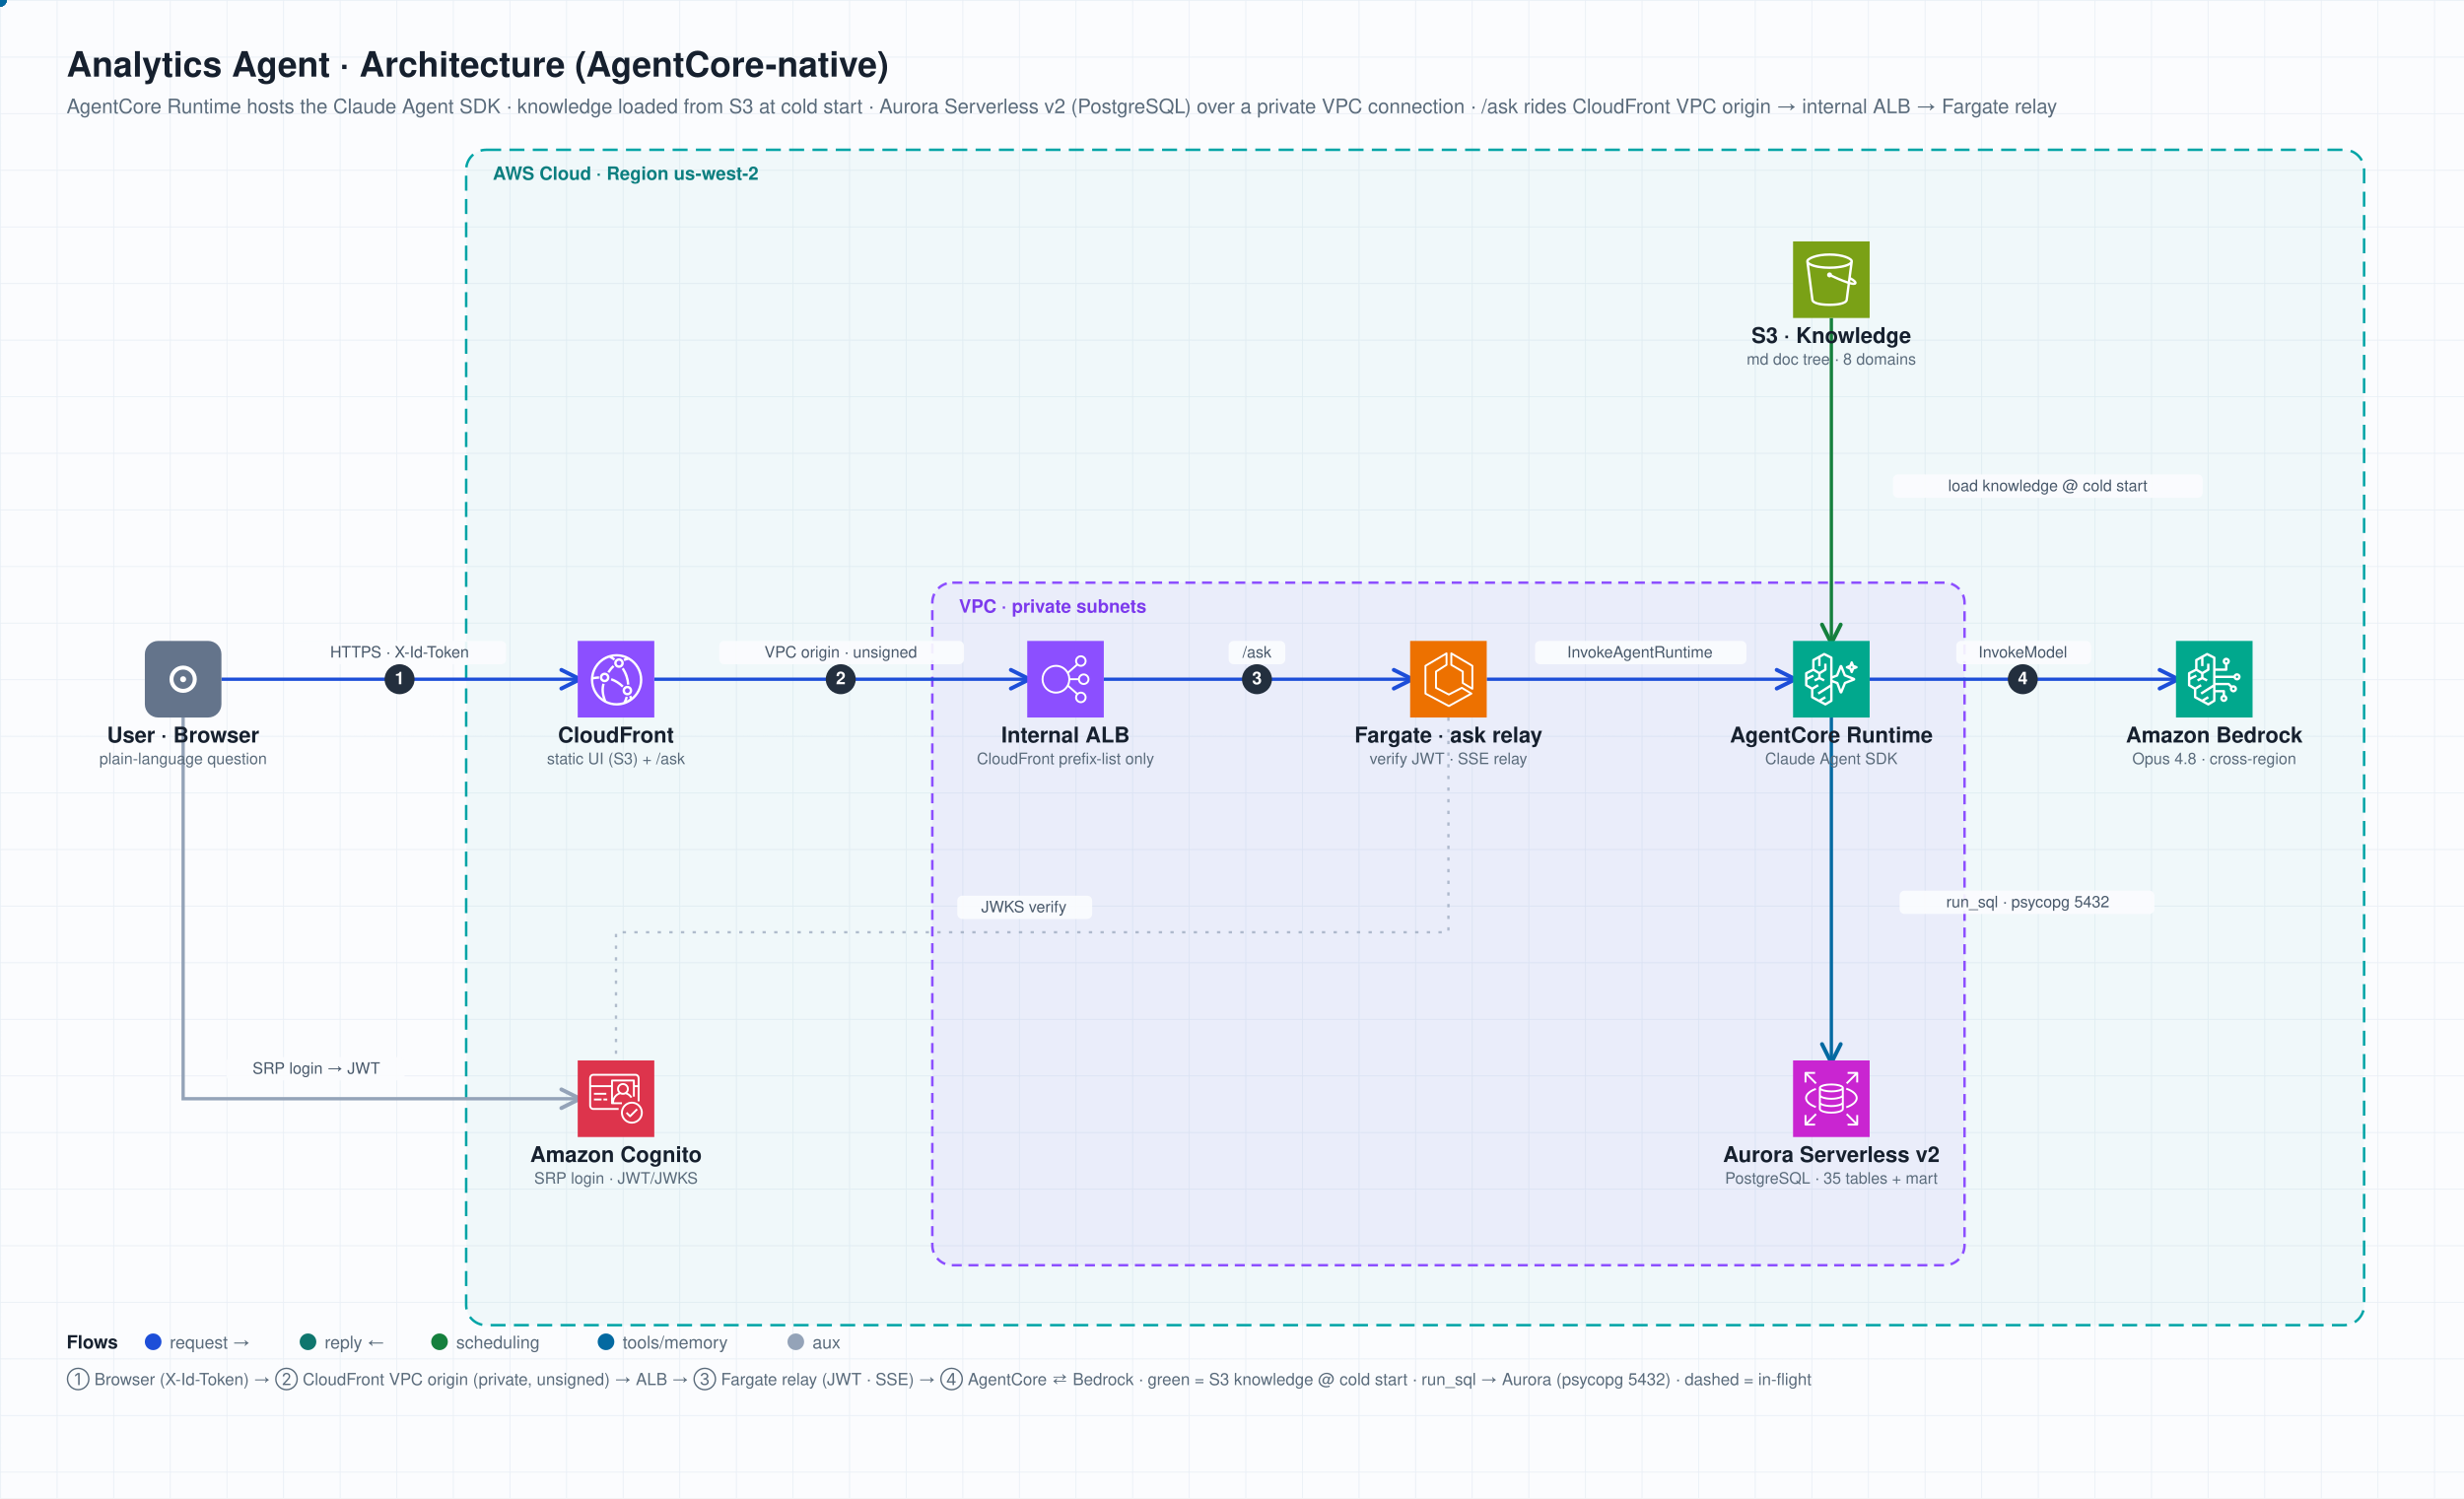
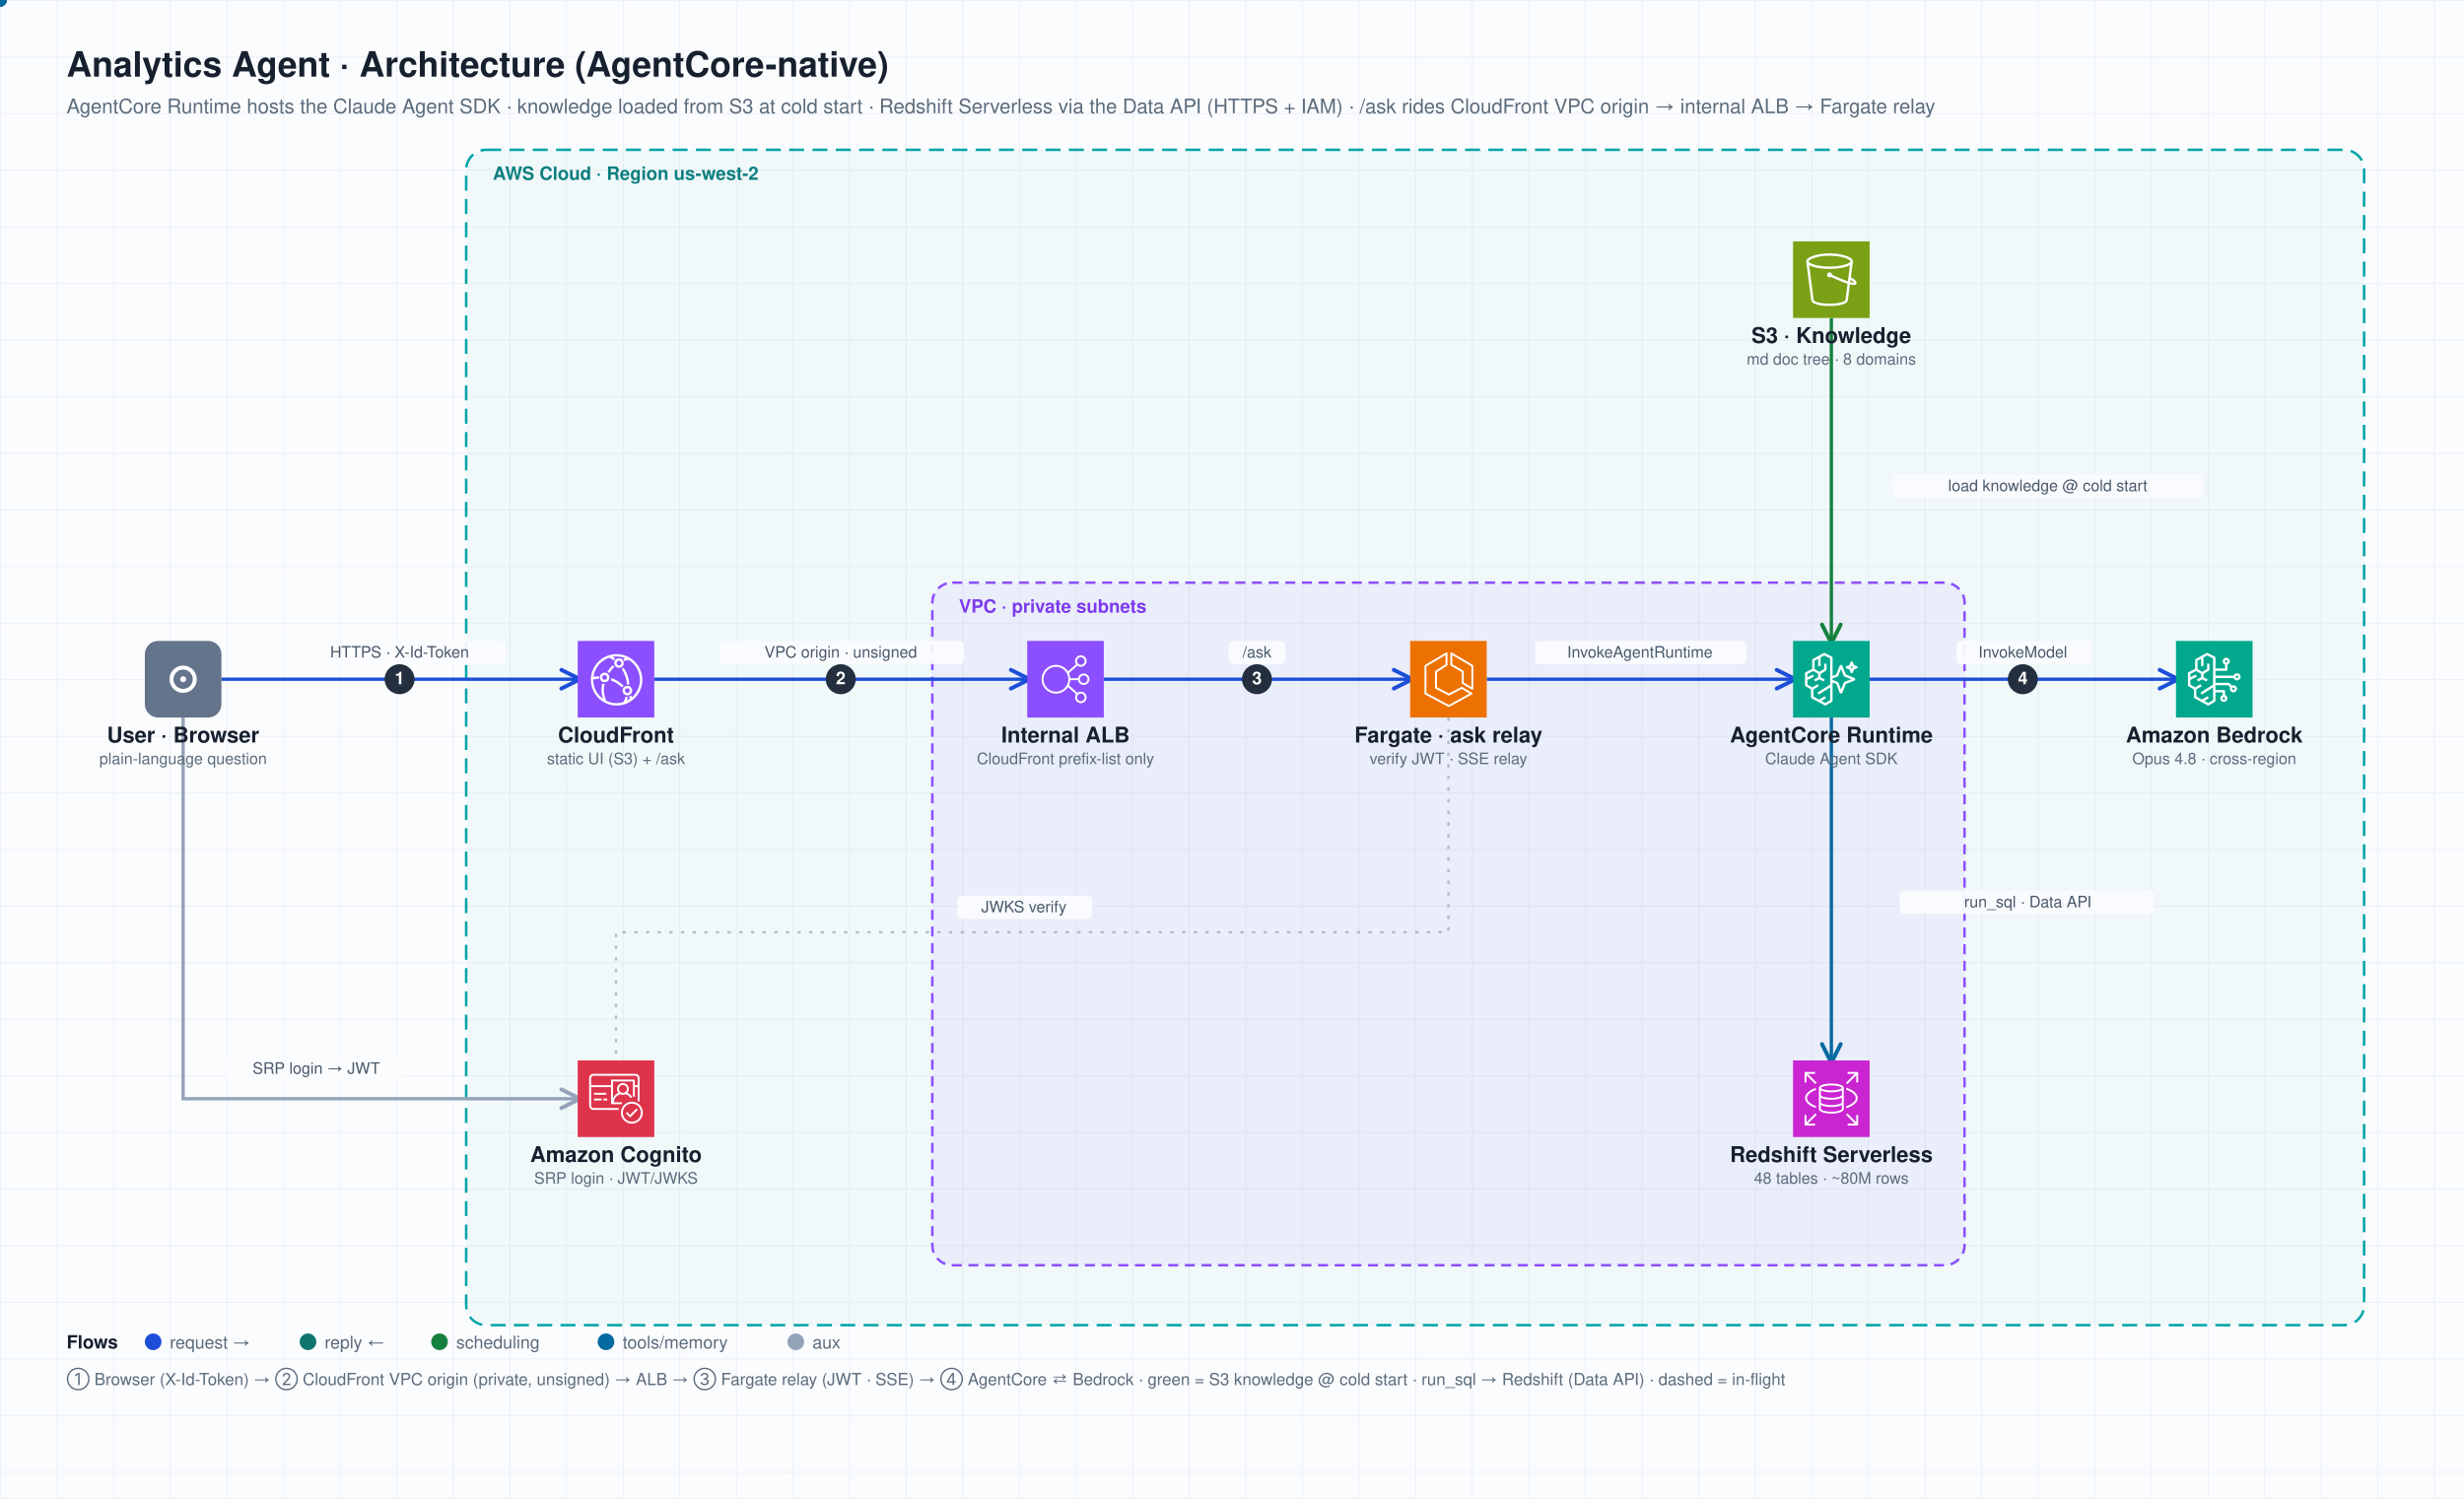
<svg xmlns="http://www.w3.org/2000/svg" viewBox="0 0 1480 900" font-family="-apple-system,BlinkMacSystemFont,'Segoe UI',Helvetica,Arial,sans-serif" role="img" aria-label="Analytics Agent · Architecture (AgentCore-native)">
  <defs>
    <pattern id="grid" width="34" height="34" patternUnits="userSpaceOnUse">
      <path d="M34 0 H0 V34" fill="none" stroke="#EAEFF6" stroke-width="1" />
    </pattern>
    <marker id="ah" viewBox="0 0 10 10" refX="8" refY="5" markerWidth="7" markerHeight="7" orient="auto-start-reverse">
      <path d="M1 1 L9 5 L1 9" fill="none" stroke="context-stroke" stroke-width="1.7" stroke-linecap="round" stroke-linejoin="round" />
    </marker>
    <style>@media (prefers-reduced-motion: no-preference){.flow{stroke-dasharray:6 6;animation:dm .8s linear infinite}}@keyframes dm{to{stroke-dashoffset:-12}}</style>
  </defs>
  <rect width="1480" height="900" fill="#FBFCFE" />
  <rect width="1480" height="900" fill="url(#grid)" />
  <text x="40" y="46" font-size="21" font-weight="800" fill="#16202E">Analytics Agent · Architecture (AgentCore-native)</text>
-   <text x="40" y="68" font-size="12" fill="#5A6B7B">AgentCore Runtime hosts the Claude Agent SDK · knowledge loaded from S3 at cold start · Aurora Serverless v2 (PostgreSQL) over a private VPC connection · /ask rides CloudFront VPC origin → internal ALB → Fargate relay</text>
+   <text x="40" y="68" font-size="12" fill="#5A6B7B">AgentCore Runtime hosts the Claude Agent SDK · knowledge loaded from S3 at cold start · Redshift Serverless via the Data API (HTTPS + IAM) · /ask rides CloudFront VPC origin → internal ALB → Fargate relay</text>
  <rect x="280" y="90" width="1140" height="706" rx="12" fill="rgba(0,164,166,0.045)" stroke="#00A4A6" stroke-width="1.5" stroke-dasharray="9 5" />
  <text x="296" y="108" font-size="11" font-weight="700" fill="#0B7E7F">AWS Cloud · Region us-west-2</text>
  <rect x="560" y="350" width="620" height="410" rx="12" fill="rgba(140,79,255,0.06)" stroke="#8C4FFF" stroke-width="1.5" stroke-dasharray="6 4" />
  <text x="576" y="368" font-size="11" font-weight="700" fill="#7C3AED">VPC · private subnets</text>
  <path class="flow" d="M 133.0 408.0 L 347.0 408.0" fill="none" stroke="#1D4ED8" stroke-width="2" marker-end="url(#ah)" />
  <path class="flow" d="M 393.0 408.0 L 617.0 408.0" fill="none" stroke="#1D4ED8" stroke-width="2" marker-end="url(#ah)" />
  <path class="flow" d="M 663.0 408.0 L 847.0 408.0" fill="none" stroke="#1D4ED8" stroke-width="2" marker-end="url(#ah)" />
  <path class="flow" d="M 893.0 408.0 L 1077.0 408.0" fill="none" stroke="#1D4ED8" stroke-width="2" marker-end="url(#ah)" />
  <path class="flow" d="M 1123.0 408.0 L 1307.0 408.0" fill="none" stroke="#1D4ED8" stroke-width="2" marker-end="url(#ah)" />
  <path class="flow" d="M 1100.0 191.0 L 1100.0 385.0" fill="none" stroke="#15803D" stroke-width="2" marker-end="url(#ah)" />
  <path class="flow" d="M 1100.0 431.0 L 1100.0 637.0" fill="none" stroke="#0369A1" stroke-width="2" marker-end="url(#ah)" />
  <path class="flow" d="M 110.0 431.0 L 110.0 660.0 L 347.0 660.0" fill="none" stroke="#94A3B8" stroke-width="2" marker-end="url(#ah)" />
  <path d="M 870.0 431.0 L 870.0 560.0 L 370.0 560.0 L 370.0 637.0" fill="none" stroke="#94A3B8" stroke-width="1.4" stroke-dasharray="2 5" opacity="0.7" />
  <rect x="177" y="385" width="127" height="14" rx="3" fill="#FBFCFE" opacity="0.92" />
  <text x="240" y="395" text-anchor="middle" font-size="9.5" fill="#48586a">HTTPS · X-Id-Token</text>
  <rect x="432" y="385" width="147" height="14" rx="3" fill="#FBFCFE" opacity="0.92" />
  <text x="505" y="395" text-anchor="middle" font-size="9.5" fill="#48586a">VPC origin · unsigned</text>
  <rect x="738" y="385" width="34" height="14" rx="3" fill="#FBFCFE" opacity="0.92" />
  <text x="755" y="395" text-anchor="middle" font-size="9.5" fill="#48586a">/ask</text>
  <rect x="922" y="385" width="127" height="14" rx="3" fill="#FBFCFE" opacity="0.92" />
  <text x="985" y="395" text-anchor="middle" font-size="9.5" fill="#48586a">InvokeAgentRuntime</text>
  <rect x="1175" y="385" width="81" height="14" rx="3" fill="#FBFCFE" opacity="0.92" />
  <text x="1215" y="395" text-anchor="middle" font-size="9.5" fill="#48586a">InvokeModel</text>
  <rect x="1137" y="285" width="186" height="14" rx="3" fill="#FBFCFE" opacity="0.92" />
  <text x="1230" y="295" text-anchor="middle" font-size="9.5" fill="#48586a">load knowledge @ cold start</text>
  <rect x="1141" y="535" width="153" height="14" rx="3" fill="#FBFCFE" opacity="0.92" />
-   <text x="1218" y="545" text-anchor="middle" font-size="9.5" fill="#48586a">run_sql · psycopg 5432</text>
+   <text x="1218" y="545" text-anchor="middle" font-size="9.5" fill="#48586a">run_sql · Data API</text>
  <rect x="136" y="635" width="107" height="14" rx="3" fill="#FBFCFE" opacity="0.92" />
  <text x="190" y="645" text-anchor="middle" font-size="9.5" fill="#48586a">SRP login → JWT</text>
  <rect x="575" y="538" width="81" height="14" rx="3" fill="#FBFCFE" opacity="0.92" />
  <text x="615" y="548" text-anchor="middle" font-size="9.5" fill="#48586a">JWKS verify</text>
  <circle r="4" fill="#1D4ED8">
    <animateMotion dur="2.8s" begin="0.00s" repeatCount="indefinite" path="M 133.0 408.0 L 347.0 408.0" />
  </circle>
  <circle r="4" fill="#1D4ED8">
    <animateMotion dur="2.8s" begin="0.56s" repeatCount="indefinite" path="M 393.0 408.0 L 617.0 408.0" />
  </circle>
  <circle r="4" fill="#1D4ED8">
    <animateMotion dur="2.8s" begin="1.12s" repeatCount="indefinite" path="M 663.0 408.0 L 847.0 408.0" />
  </circle>
  <circle r="4" fill="#1D4ED8">
    <animateMotion dur="2.8s" begin="1.68s" repeatCount="indefinite" path="M 893.0 408.0 L 1077.0 408.0" />
  </circle>
  <circle r="4" fill="#1D4ED8">
    <animateMotion dur="2.8s" begin="2.24s" repeatCount="indefinite" path="M 1123.0 408.0 L 1307.0 408.0" />
  </circle>
  <circle r="3.4" fill="#0F766E">
    <animateMotion dur="3.2s" begin="0.00s" repeatCount="indefinite" keyPoints="1;0" keyTimes="0;1" calcMode="linear" path="M 1123.0 408.0 L 1307.0 408.0" />
  </circle>
  <circle r="3.4" fill="#0F766E">
    <animateMotion dur="3.2s" begin="0.64s" repeatCount="indefinite" keyPoints="1;0" keyTimes="0;1" calcMode="linear" path="M 893.0 408.0 L 1077.0 408.0" />
  </circle>
  <circle r="3.4" fill="#0F766E">
    <animateMotion dur="3.2s" begin="1.28s" repeatCount="indefinite" keyPoints="1;0" keyTimes="0;1" calcMode="linear" path="M 663.0 408.0 L 847.0 408.0" />
  </circle>
  <circle r="3.4" fill="#0F766E">
    <animateMotion dur="3.2s" begin="1.92s" repeatCount="indefinite" keyPoints="1;0" keyTimes="0;1" calcMode="linear" path="M 393.0 408.0 L 617.0 408.0" />
  </circle>
  <circle r="3.4" fill="#0F766E">
    <animateMotion dur="3.2s" begin="2.56s" repeatCount="indefinite" keyPoints="1;0" keyTimes="0;1" calcMode="linear" path="M 133.0 408.0 L 347.0 408.0" />
  </circle>
  <circle r="4" fill="#15803D">
    <animateMotion dur="2.2s" begin="0.00s" repeatCount="indefinite" path="M 1100.0 191.0 L 1100.0 385.0" />
  </circle>
  <circle r="4" fill="#0369A1">
    <animateMotion dur="2.2s" begin="0.00s" repeatCount="indefinite" path="M 1100.0 431.0 L 1100.0 637.0" />
  </circle>
  <rect x="87.0" y="385.0" width="46" height="46" rx="8" fill="#64748B" />
  <circle cx="110" cy="408" r="7" fill="none" stroke="#fff" stroke-width="2.4" />
  <circle cx="110" cy="408" r="1.8" fill="#fff" />
  <text x="110" y="446" text-anchor="middle" font-size="13" font-weight="700" fill="#16202E">User · Browser</text>
  <text x="110" y="459" text-anchor="middle" font-size="9.5" fill="#5A6B7B">plain-language question</text>
  <g transform="translate(347.00,385.00) scale(0.7188)">
    <g id="cloudfront__Icon-Architecture/48/Arch_Amazon-CloudFront_48" stroke="none" stroke-width="1" fill="none" fill-rule="evenodd">
      <g id="cloudfront__Icon-Architecture-BG/48/Networking-Content-Delivery" fill="#8C4FFF">
        <rect id="cloudfront__Rectangle" x="0" y="0" width="64" height="64" />
      </g>
      <path d="M41.5,43.5 C40.397,43.5 39.5,42.603 39.5,41.5 C39.5,40.397 40.397,39.5 41.5,39.5 C42.603,39.5 43.5,40.397 43.5,41.5 C43.5,42.603 42.603,43.5 41.5,43.5 L41.5,43.5 Z M41.5,37.5 C39.294,37.5 37.5,39.294 37.5,41.5 C37.5,43.706 39.294,45.5 41.5,45.5 C43.706,45.5 45.5,43.706 45.5,41.5 C45.5,39.294 43.706,37.5 41.5,37.5 L41.5,37.5 Z M22.5,32.5 C21.397,32.5 20.5,31.603 20.5,30.5 C20.5,29.397 21.397,28.5 22.5,28.5 C23.603,28.5 24.5,29.397 24.5,30.5 C24.5,31.603 23.603,32.5 22.5,32.5 L22.5,32.5 Z M22.5,26.5 C20.294,26.5 18.5,28.294 18.5,30.5 C18.5,32.706 20.294,34.5 22.5,34.5 C24.706,34.5 26.5,32.706 26.5,30.5 C26.5,28.294 24.706,26.5 22.5,26.5 L22.5,26.5 Z M45.389,47.124 C45.168,46.607 44.936,46.094 44.685,45.591 L42.896,46.486 C43.17,47.035 43.42,47.599 43.656,48.165 C42.82,48.762 41.943,49.288 41.028,49.74 C41.384,48.865 41.694,47.975 41.974,47.012 L40.054,46.454 C39.564,48.134 38.985,49.581 38.184,51.133 C36.357,51.698 34.452,52 32.5,52 C29.465,52 26.567,51.314 23.871,49.976 C22.503,46.615 21.838,43.534 21.838,40.559 C21.838,39.267 22.063,38.196 22.322,36.956 C22.386,36.652 22.45,36.343 22.514,36.024 L20.551,35.638 C20.49,35.949 20.427,36.25 20.365,36.545 C20.094,37.838 19.838,39.06 19.838,40.559 C19.838,43.074 20.274,45.644 21.154,48.354 C16.072,44.724 13,38.854 13,32.5 C13,32.389 13.01,32.273 13.012,32.161 C14.642,31.799 16.123,31.614 17.854,31.571 L17.804,29.572 C16.169,29.612 14.694,29.779 13.163,30.084 C14.081,22.683 19.212,16.394 26.323,14.019 C27.873,14.818 29.02,15.524 30.135,16.37 L31.344,14.776 C30.646,14.248 29.934,13.771 29.146,13.299 C30.244,13.108 31.363,13 32.5,13 C35.032,13 37.532,13.494 39.849,14.439 C39.342,14.593 38.82,14.763 38.243,14.971 L38.923,16.852 C40.316,16.349 41.408,16.04 42.571,15.821 C48.399,19.341 52,25.667 52,32.5 C52,38.156 49.605,43.416 45.389,47.124 L45.389,47.124 Z M43.008,13.749 C39.826,11.95 36.192,11 32.5,11 C30.392,11 28.324,11.301 26.357,11.895 C17.723,14.464 11.568,22.23 11.045,31.196 C11.01,31.625 11,32.062 11,32.5 C11,40.444 15.352,47.707 22.354,51.455 C25.459,53.12 28.968,54 32.5,54 C34.892,54 37.229,53.61 39.437,52.843 C41.684,52.086 43.773,50.963 45.646,49.507 C50.955,45.399 54,39.2 54,32.5 C54,24.732 49.787,17.546 43.008,13.749 L43.008,13.749 Z M38.384,37.411 L37.003,38.858 C34.022,36.015 31.047,34.146 27.637,32.975 L28.287,31.083 C31.979,32.351 35.188,34.362 38.384,37.411 L38.384,37.411 Z M38.444,22.364 C41.282,26.692 42.88,31.444 43.193,36.488 L41.197,36.612 C40.905,31.919 39.417,27.495 36.772,23.46 L38.444,22.364 Z M26.451,26.797 L24.773,25.708 C26.316,23.332 27.639,21.758 29.336,20.278 L30.65,21.786 C29.103,23.135 27.886,24.587 26.451,26.797 L26.451,26.797 Z M34.5,16.5 C35.603,16.5 36.5,17.397 36.5,18.5 C36.5,19.603 35.603,20.5 34.5,20.5 C33.397,20.5 32.5,19.603 32.5,18.5 C32.5,17.397 33.397,16.5 34.5,16.5 L34.5,16.5 Z M34.5,22.5 C36.706,22.5 38.5,20.706 38.5,18.5 C38.5,16.294 36.706,14.5 34.5,14.5 C32.294,14.5 30.5,16.294 30.5,18.5 C30.5,20.706 32.294,22.5 34.5,22.5 L34.5,22.5 Z" id="cloudfront__Amazon-CloudFront_Icon_48_Squid" fill="#FFFFFF" />
    </g>
  </g>
  <text x="370" y="446" text-anchor="middle" font-size="13" font-weight="700" fill="#16202E">CloudFront</text>
  <text x="370" y="459" text-anchor="middle" font-size="9.5" fill="#5A6B7B">static UI (S3) + /ask</text>
  <g transform="translate(617.00,385.00) scale(0.575)">
    <defs>
      <linearGradient x1="0%" y1="100%" x2="100%" y2="0%" id="elb__linearGradient-1">
        <stop stop-color="#4D27A8" offset="0%" />
        <stop stop-color="#A166FF" offset="100%" />
      </linearGradient>
    </defs>
    <g id="elb__Icon-Architecture/64/Arch_Elastic-Load-Balancing_64" stroke="none" stroke-width="1" fill="none" fill-rule="evenodd">
      <g id="elb__Icon-Architecture-BG/64/Networking-Content-Delivery" fill="#8C4FFF">
        <rect id="elb__Rectangle" x="0" y="0" width="80" height="80" />
      </g>
      <path d="M30,53 C22.832,53 17,47.168 17,40 C17,32.832 22.832,27 30,27 C37.168,27 43,32.832 43,40 C43,47.168 37.168,53 30,53 M60,59 C60,61.206 58.206,63 56,63 C53.794,63 52,61.206 52,59 C52,56.794 53.794,55 56,55 C58.206,55 60,56.794 60,59 M56,17 C58.206,17 60,18.794 60,21 C60,23.206 58.206,25 56,25 C53.794,25 52,23.206 52,21 C52,18.794 53.794,17 56,17 M59,36 C61.206,36 63,37.794 63,40 C63,42.206 61.206,44 59,44 C56.794,44 55,42.206 55,40 C55,37.794 56.794,36 59,36 M44.949,41 L53.09,41 C53.568,43.833 56.033,46 59,46 C62.309,46 65,43.309 65,40 C65,36.691 62.309,34 59,34 C56.033,34 53.568,36.167 53.09,39 L44.949,39 C44.823,37.099 44.344,35.297 43.572,33.654 L52.446,25.823 C53.442,26.559 54.669,27 56,27 C59.309,27 62,24.309 62,21 C62,17.691 59.309,15 56,15 C52.691,15 50,17.691 50,21 C50,22.256 50.389,23.421 51.051,24.386 L42.581,31.859 C39.904,27.738 35.271,25 30,25 C21.729,25 15,31.729 15,40 C15,48.271 21.729,55 30,55 C35.271,55 39.904,52.262 42.581,48.141 L51.051,55.614 C50.389,56.579 50,57.744 50,59 C50,62.309 52.691,65 56,65 C59.309,65 62,62.309 62,59 C62,55.691 59.309,53 56,53 C54.669,53 53.442,53.441 52.446,54.177 L43.572,46.346 C44.344,44.703 44.823,42.901 44.949,41" id="elb__Elastic-Load-Balancing_Icon_64_Squid" fill="#FFFFFF" />
    </g>
  </g>
  <text x="640" y="446" text-anchor="middle" font-size="13" font-weight="700" fill="#16202E">Internal ALB</text>
  <text x="640" y="459" text-anchor="middle" font-size="9.5" fill="#5A6B7B">CloudFront prefix-list only</text>
  <g transform="translate(847.00,385.00) scale(0.575)">
    <defs>
      <linearGradient x1="0%" y1="100%" x2="100%" y2="0%" id="ecs__linearGradient-1">
        <stop stop-color="#C8511B" offset="0%" />
        <stop stop-color="#FF9900" offset="100%" />
      </linearGradient>
    </defs>
    <g id="ecs__Icon-Architecture/64/Arch_Amazon-Elastic-Container-Service_64" stroke="none" stroke-width="1" fill="none" fill-rule="evenodd">
      <g id="ecs__Icon-Architecture-BG/64/Containers" fill="#ED7100">
        <rect id="ecs__Rectangle" x="0" y="0" width="80" height="80" />
      </g>
      <path d="M64,48.234 L56,43.433 L56,32 C56,31.644 55.812,31.315 55.504,31.136 L44,24.426 L44,14.752 L64,26.571 L64,48.234 Z M65.509,25.139 L43.509,12.139 C43.199,11.956 42.818,11.954 42.504,12.131 C42.193,12.309 42,12.641 42,13 L42,25 C42,25.355 42.189,25.684 42.496,25.864 L54,32.574 L54,44 C54,44.351 54.185,44.677 54.486,44.857 L64.486,50.857 C64.644,50.952 64.822,51 65,51 C65.17,51 65.34,50.957 65.493,50.87 C65.807,50.693 66,50.36 66,50 L66,26 C66,25.646 65.814,25.319 65.509,25.139 L65.509,25.139 Z M40.445,66.863 L17,54.399 L17,26.571 L37,14.752 L37,24.451 L26.463,31.156 C26.175,31.34 26,31.658 26,32 L26,49 C26,49.373 26.208,49.715 26.538,49.887 L39.991,56.887 C40.28,57.037 40.624,57.038 40.912,56.888 L53.964,50.144 L61.996,54.964 L40.445,66.863 Z M64.515,54.142 L54.515,48.142 C54.217,47.964 53.849,47.952 53.541,48.112 L40.455,54.873 L28,48.393 L28,32.549 L38.537,25.844 C38.825,25.66 39,25.342 39,25 L39,13 C39,12.641 38.808,12.309 38.496,12.131 C38.184,11.954 37.802,11.956 37.491,12.139 L15.491,25.139 C15.187,25.319 15,25.646 15,26 L15,55 C15,55.369 15.204,55.709 15.53,55.883 L39.984,68.883 C40.131,68.961 40.292,69 40.453,69 C40.62,69 40.786,68.958 40.937,68.875 L64.484,55.875 C64.797,55.702 64.993,55.375 65,55.018 C65.006,54.66 64.821,54.326 64.515,54.142 L64.515,54.142 Z" id="ecs__Amazon-Elastic-Container-Service_Icon_64_Squid" fill="#FFFFFF" />
    </g>
  </g>
  <text x="870" y="446" text-anchor="middle" font-size="13" font-weight="700" fill="#16202E">Fargate · ask relay</text>
  <text x="870" y="459" text-anchor="middle" font-size="9.5" fill="#5A6B7B">verify JWT · SSE relay</text>
  <g transform="translate(1077.00,385.00) scale(0.7188)">
    <g clip-path="url(#agentcore__clip0_211_72)">
      <rect width="64" height="64" fill="#01A88D" />
      <path d="M53.372 21.073L50.897 20.08L49.933 17.634C49.781 17.252 49.413 17.001 49.002 17.001C48.591 17.002 48.222 17.253 48.071 17.636L47.098 20.116L44.638 21.07C44.253 21.22 43.999 21.591 44 22.005C44.001 22.418 44.257 22.789 44.643 22.936L47.155 23.897L48.062 26.348C48.205 26.735 48.572 26.995 48.985 27.001H49C49.407 27.001 49.774 26.754 49.928 26.375L50.938 23.869L53.36 22.934C53.743 22.786 53.997 22.418 54 22.007C54.003 21.597 53.754 21.226 53.372 21.073ZM49.813 22.159C49.556 22.259 49.35 22.461 49.246 22.718L49.04 23.229L48.873 22.777C48.773 22.507 48.562 22.293 48.293 22.19L47.782 21.995L48.23 21.821C48.49 21.72 48.697 21.515 48.799 21.254L49.004 20.732L49.159 21.127C49.25 21.437 49.488 21.686 49.793 21.792L50.27 21.983L49.813 22.159ZM51.215 30.853L44.008 27.963L41.197 20.838C41.008 20.357 40.551 20.046 40.034 20.046C39.517 20.046 39.059 20.357 38.87 20.839L36.031 28.075L33.001 29.251L33.002 13.998C33.002 13.619 32.788 13.273 32.449 13.104L26.447 10.105C26.151 9.958 25.803 9.966 25.515 10.126L16.515 15.126C16.197 15.302 16 15.637 16 16V23.382L10.553 26.105C10.214 26.275 10 26.621 10 27V37C10 37.351 10.184 37.677 10.485 37.857L15 40.566V47C15 47.366 15.2 47.703 15.521 47.878L26.521 53.878C26.671 53.959 26.835 54 27 54C27.179 54 27.356 53.952 27.515 53.857L32.515 50.857C32.815 50.677 33 50.351 33 50L33.001 34.765L36.214 35.993L38.866 43.162C39.046 43.649 39.499 43.97 40.019 43.977C40.025 43.977 40.032 43.978 40.039 43.978C40.551 43.978 41.004 43.673 41.198 43.195L44.14 35.905L51.199 33.18C51.682 32.994 51.996 32.539 52 32.022C52.003 31.504 51.695 31.045 51.215 30.853ZM26.977 51.848L23.774 50.102L27.515 47.857L26.485 46.143L21.738 48.991L17 46.406V40.566L21.515 37.857L20.485 36.143L16 38.834L12 36.434V32.618L17.447 29.895L16.553 28.105L12 30.382V27.618L16.956 25.14L21 27.566V30.382L17.553 32.105L18.447 33.895L22.003 32.117L25.557 33.877L26.443 32.085L23 30.38V27.566L27.515 24.857C27.815 24.677 28 24.351 28 24V19H26V23.434L22 25.834L18 23.434V16.588L21 14.922V21H23V13.811L26.024 12.13L31.002 14.616L31.001 36.45L20.463 43.156L21.537 44.844L31.001 38.822L31 49.434L26.977 51.848ZM43.015 34.195C42.757 34.295 42.551 34.498 42.447 34.754L40.068 40.649L37.932 34.873C37.832 34.603 37.62 34.39 37.352 34.287L33.001 32.624L33.001 31.395L37.163 29.78C37.424 29.679 37.631 29.474 37.732 29.213L40.036 23.344L42.243 28.939C42.318 29.291 42.585 29.575 42.926 29.684L48.702 32L43.015 34.195Z" fill="white" />
    </g>
    <defs>
      <clipPath id="agentcore__clip0_211_72">
        <rect width="64" height="64" fill="white" />
      </clipPath>
    </defs>
  </g>
  <text x="1100" y="446" text-anchor="middle" font-size="13" font-weight="700" fill="#16202E">AgentCore Runtime</text>
  <text x="1100" y="459" text-anchor="middle" font-size="9.5" fill="#5A6B7B">Claude Agent SDK</text>
  <g transform="translate(1307.00,385.00) scale(0.7188)">
    <g id="bedrock__Icon-Architecture/48/Arch_Amazon-Bedrock_48" stroke="none" stroke-width="1" fill="none" fill-rule="evenodd">
      <g id="bedrock__Icon-Architecture-BG/48/Machine-Learning" fill="#01A88D">
        <rect id="bedrock__Rectangle" x="0" y="0" width="64" height="64" />
      </g>
      <g id="bedrock__Icon-Service/48/Amazon-Bedrock_48" transform="translate(10, 10)" fill="#FFFFFF">
        <path d="M41,21 C40.448,21 40,20.551 40,20 C40,19.449 40.448,19 41,19 C41.552,19 42,19.449 42,20 C42,20.551 41.552,21 41,21 L41,21 Z M16.977,41.848 L13.774,40.102 L17.515,37.857 L16.485,36.143 L11.738,38.991 L7,36.406 L7,30.566 L11.515,27.857 L10.485,26.143 L6,28.834 L2,26.434 L2,22.618 L7.447,19.895 L6.553,18.105 L2,20.382 L2,17.618 L6.956,15.14 L11,17.566 L11,20.382 L7.553,22.105 L8.447,23.895 L12.003,22.117 L15.557,23.877 L16.443,22.085 L13,20.38 L13,17.566 L17.515,14.857 C17.815,14.677 18,14.351 18,14 L18,9 L16,9 L16,13.434 L12,15.834 L8,13.434 L8,6.588 L11,4.922 L11,11 L13,11 L13,3.811 L16.024,2.13 L21.002,4.616 L21.001,26.45 L10.463,33.156 L11.537,34.844 L21.001,28.822 L21,39.434 L16.977,41.848 Z M38,29 C38.552,29 39,29.449 39,30 C39,30.551 38.552,31 38,31 C37.448,31 37,30.551 37,30 C37,29.449 37.448,29 38,29 L38,29 Z M30,39 C29.448,39 29,38.551 29,38 C29,37.449 29.448,37 30,37 C30.552,37 31,37.449 31,38 C31,38.551 30.552,39 30,39 L30,39 Z M32,6 C32.552,6 33,6.449 33,7 C33,7.551 32.552,8 32,8 C31.448,8 31,7.551 31,7 C31,6.449 31.448,6 32,6 L32,6 Z M41,17 C39.698,17 38.598,17.839 38.184,19 L23.001,19 L23.001,15 L32,15 C32.553,15 33,14.552 33,14 L33,9.816 C34.161,9.402 35,8.302 35,7 C35,5.346 33.654,4 32,4 C30.346,4 29,5.346 29,7 C29,8.302 29.839,9.402 31,9.816 L31,13 L23.001,13 L23.002,3.998 C23.002,3.619 22.788,3.273 22.449,3.104 L16.447,0.105 C16.151,-0.042 15.803,-0.034 15.515,0.126 L6.515,5.126 C6.197,5.302 6,5.637 6,6 L6,13.382 L0.553,16.105 C0.214,16.275 0,16.621 0,17 L0,27 C0,27.351 0.185,27.677 0.485,27.857 L5,30.566 L5,37 C5,37.366 5.2,37.703 5.521,37.878 L16.521,43.878 C16.671,43.959 16.835,44 17,44 C17.179,44 17.356,43.952 17.515,43.857 L22.515,40.857 C22.815,40.677 23,40.351 23,40 L23,33 L29,33 L29,35.184 C27.839,35.598 27,36.698 27,38 C27,39.654 28.346,41 30,41 C31.654,41 33,39.654 33,38 C33,36.698 32.161,35.598 31,35.184 L31,32 C31,31.448 30.553,31 30,31 L23,31 L23.001,27 L33.586,27 L35.301,28.715 C35.113,29.106 35,29.538 35,30 C35,31.654 36.346,33 38,33 C39.654,33 41,31.654 41,30 C41,28.346 39.654,27 38,27 C37.538,27 37.106,27.113 36.715,27.301 L34.707,25.293 C34.52,25.105 34.266,25 34,25 L23.001,25 L23.001,21 L38.184,21 C38.598,22.161 39.698,23 41,23 C42.654,23 44,21.654 44,20 C44,18.346 42.654,17 41,17 L41,17 Z" id="bedrock__Fill-3" />
      </g>
    </g>
  </g>
  <text x="1330" y="446" text-anchor="middle" font-size="13" font-weight="700" fill="#16202E">Amazon Bedrock</text>
  <text x="1330" y="459" text-anchor="middle" font-size="9.5" fill="#5A6B7B">Opus 4.8 · cross-region</text>
  <g transform="translate(1077.00,145.00) scale(0.7188)">
    <g id="s3__Icon-Architecture/48/Arch_Amazon-Simple-Storage-Service_48" stroke="none" stroke-width="1" fill="none" fill-rule="evenodd">
      <g id="s3__Icon-Architecture-BG/48/Storage" fill="#7AA116">
        <rect id="s3__Rectangle" x="0" y="0" width="64" height="64" />
      </g>
      <g id="s3__Icon-Service/48/Amazon-Simple-Storage-Service_48" transform="translate(10.9998, 10.0002)" fill="#FFFFFF">
        <path d="M36.759,23.948 L36.993,22.131 C39.166,23.385 39.842,24.121 40.037,24.424 C39.713,24.485 38.832,24.509 36.759,23.948 L36.759,23.948 Z M19.5,11 C9.125,11 2.382,8.488 2,6.696 L2,6.511 C2.349,5.392 8.14,2 19.5,2 C30.84,2 36.632,5.381 37,6.505 L37,6.616 C36.724,8.446 29.961,11 19.5,11 L19.5,11 Z M34.818,23.362 C30.053,21.797 23.912,18.979 21.594,17.888 C21.535,16.786 20.628,15.906 19.512,15.906 C18.358,15.906 17.418,16.845 17.418,18 C17.418,19.154 18.358,20.094 19.512,20.094 C19.969,20.094 20.389,19.942 20.733,19.693 C23.132,20.822 29.619,23.798 34.558,25.38 L32.837,38.724 C32.583,40.352 27.919,42 19.497,42 C11.072,42 6.405,40.352 6.155,38.751 L2.435,9.814 C5.945,11.915 12.749,13 19.5,13 C26.25,13 33.054,11.915 36.565,9.815 L34.818,23.362 Z M39,6.5 C39,3.431 30.661,0 19.5,0 C8.339,0 -3.55271368e-15,3.431 -3.55271368e-15,6.5 L-3.55271368e-15,7.043 L4.174,39.033 C4.875,43.516 15.123,44 19.497,44 C23.869,44 34.113,43.516 34.818,39.007 L36.501,25.947 C37.778,26.279 38.812,26.456 39.616,26.455 C40.606,26.455 41.273,26.203 41.697,25.697 C42.047,25.281 42.185,24.756 42.085,24.221 C41.857,23 40.403,21.712 37.37,20.044 L37.27,19.989 L39,7.044 L39,6.5 Z" id="s3__Amazon-Simple-Storage-Service-Icon_48_Squid" />
      </g>
    </g>
  </g>
  <text x="1100" y="206" text-anchor="middle" font-size="13" font-weight="700" fill="#16202E">S3 · Knowledge</text>
  <text x="1100" y="219" text-anchor="middle" font-size="9.5" fill="#5A6B7B">md doc tree · 8 domains</text>
  <g transform="translate(347.00,637.00) scale(0.575)">
    <defs>
      <linearGradient x1="0%" y1="100%" x2="100%" y2="0%" id="cognito__linearGradient-1">
        <stop stop-color="#BD0816" offset="0%" />
        <stop stop-color="#FF5252" offset="100%" />
      </linearGradient>
    </defs>
    <g id="cognito__Icon-Architecture/64/Arch_Amazon-Cognito_64" stroke="none" stroke-width="1" fill="none" fill-rule="evenodd">
      <g id="cognito__Icon-Architecture-BG/64/Security-Identity-Compliance" fill="#DD344C">
        <rect id="cognito__Rectangle" x="0" y="0" width="80" height="80" />
      </g>
      <path d="M16.964,35.808 L29.869,35.808 L29.869,33.825 L16.964,33.825 L16.964,35.808 Z M61.376,50.231 L62.779,51.633 L55.407,58.994 C55.213,59.187 54.959,59.284 54.705,59.284 C54.451,59.284 54.197,59.187 54.004,58.994 L50.295,55.291 L51.699,53.89 L54.705,56.891 L61.376,50.231 Z M65.944,55.694 C65.718,57.557 64.959,59.291 63.747,60.709 C62.886,61.716 61.799,62.548 60.604,63.115 C59.001,63.876 57.22,64.164 55.446,63.948 C53.721,63.738 52.095,63.058 50.74,61.982 C48.137,59.916 46.822,56.711 47.222,53.409 C47.601,50.288 49.492,47.566 52.28,46.127 C53.616,45.438 55.08,45.084 56.57,45.084 C56.952,45.084 57.337,45.108 57.721,45.155 C60.834,45.534 63.55,47.437 64.981,50.243 C65.84,51.926 66.172,53.811 65.944,55.694 L65.944,55.694 Z M66.75,49.344 C65.018,45.948 61.732,43.646 57.962,43.187 C55.681,42.908 53.403,43.317 51.369,44.366 C47.996,46.106 45.709,49.398 45.251,53.171 C44.768,57.161 46.358,61.036 49.505,63.535 C51.146,64.837 53.117,65.661 55.205,65.916 C55.667,65.972 56.13,66 56.592,66 C58.271,66 59.93,65.629 61.456,64.906 C62.902,64.22 64.218,63.213 65.257,61.995 C66.723,60.28 67.643,58.184 67.916,55.932 C68.191,53.657 67.788,51.379 66.75,49.344 L66.75,49.344 Z M26.891,41.756 L30.862,41.756 L30.862,39.773 L26.891,39.773 L26.891,41.756 Z M16.964,41.756 L24.905,41.756 L24.905,39.773 L16.964,39.773 L16.964,41.756 Z M16.106,15.983 L60.508,15.983 C61.677,15.983 62.628,17.139 62.628,18.561 L62.628,25.895 L59.65,25.895 L59.65,20.939 C59.65,20.392 59.206,19.948 58.657,19.948 L35.825,19.948 C35.276,19.948 34.832,20.392 34.832,20.939 L34.832,25.895 L13.985,25.895 L13.985,18.561 C13.985,17.163 14.957,15.983 16.106,15.983 L16.106,15.983 Z M47.256,25.608 C49.561,25.608 51.436,27.461 51.436,29.739 C51.436,31.241 50.608,32.623 49.273,33.347 C48.007,34.034 46.48,34.025 45.23,33.348 C43.901,32.622 43.076,31.24 43.076,29.739 C43.076,27.461 44.95,25.608 47.256,25.608 L47.256,25.608 Z M13.985,47.108 L13.985,27.878 L34.832,27.878 L34.832,44.729 C34.832,45.278 35.276,45.721 35.825,45.721 L46.203,45.721 L46.203,43.738 L37.912,43.738 C37.998,39.771 40.636,36.344 44.434,35.25 C46.189,36.07 48.285,36.078 50.067,35.249 C52.229,35.873 54.121,37.318 55.293,39.254 L56.992,38.227 C55.789,36.243 53.963,34.695 51.845,33.795 C52.838,32.694 53.422,31.263 53.422,29.739 C53.422,26.368 50.655,23.625 47.256,23.625 C43.856,23.625 41.09,26.368 41.09,29.739 C41.09,31.257 41.668,32.683 42.654,33.784 C40,34.9 37.928,36.992 36.818,39.573 L36.818,21.93 L57.665,21.93 L57.665,37.79 L59.65,37.79 L59.65,27.878 L62.628,27.878 L62.629,42.747 L64.615,42.747 L64.614,18.561 C64.614,16.046 62.772,14 60.508,14 L16.106,14 C13.841,14 12,16.046 12,18.561 L12,47.108 C12,49.623 13.841,51.668 16.106,51.668 L42.774,51.668 L42.774,49.686 L16.106,49.686 C14.957,49.686 13.985,48.506 13.985,47.108 L13.985,47.108 Z" id="cognito__Amazon-Cognito_Icon_64_Squid" fill="#FFFFFF" />
    </g>
  </g>
  <text x="370" y="698" text-anchor="middle" font-size="13" font-weight="700" fill="#16202E">Amazon Cognito</text>
  <text x="370" y="711" text-anchor="middle" font-size="9.5" fill="#5A6B7B">SRP login · JWT/JWKS</text>
  <g transform="translate(1077.00,637.00) scale(0.575)">
    <defs>
      <linearGradient x1="0%" y1="100%" x2="100%" y2="0%" id="rds__linearGradient-1">
        <stop stop-color="#2E27AD" offset="0%" />
        <stop stop-color="#527FFF" offset="100%" />
      </linearGradient>
    </defs>
    <g id="rds__Icon-Architecture/64/Arch_Amazon-RDS_64" stroke="none" stroke-width="1" fill="none" fill-rule="evenodd">
      <g id="rds__Icon-Architecture-BG/64/Database" fill="#C925D1">
        <rect id="rds__Rectangle" x="0" y="0" width="80" height="80" />
      </g>
      <path d="M15.414,14 L24.707,23.293 L23.293,24.707 L14,15.414 L14,23 L12,23 L12,13 C12,12.448 12.447,12 13,12 L23,12 L23,14 L15.414,14 Z M68,13 L68,23 L66,23 L66,15.414 L56.707,24.707 L55.293,23.293 L64.586,14 L57,14 L57,12 L67,12 C67.553,12 68,12.448 68,13 L68,13 Z M66,57 L68,57 L68,67 C68,67.552 67.553,68 67,68 L57,68 L57,66 L64.586,66 L55.293,56.707 L56.707,55.293 L66,64.586 L66,57 Z M65.5,39.213 C65.5,35.894 61.668,32.615 55.25,30.442 L55.891,28.548 C63.268,31.045 67.5,34.932 67.5,39.213 C67.5,43.495 63.268,47.383 55.89,49.879 L55.249,47.984 C61.668,45.812 65.5,42.534 65.5,39.213 L65.5,39.213 Z M14.556,39.213 C14.556,42.393 18.143,45.585 24.152,47.753 L23.473,49.634 C16.535,47.131 12.556,43.333 12.556,39.213 C12.556,35.094 16.535,31.296 23.473,28.792 L24.152,30.673 C18.143,32.842 14.556,36.034 14.556,39.213 L14.556,39.213 Z M24.707,56.707 L15.414,66 L23,66 L23,68 L13,68 C12.447,68 12,67.552 12,67 L12,57 L14,57 L14,64.586 L23.293,55.293 L24.707,56.707 Z M40,31.286 C32.854,31.286 29,29.44 29,28.686 C29,27.931 32.854,26.086 40,26.086 C47.145,26.086 51,27.931 51,28.686 C51,29.44 47.145,31.286 40,31.286 L40,31.286 Z M40.029,39.031 C33.187,39.031 29,37.162 29,36.145 L29,31.284 C31.463,32.643 35.832,33.286 40,33.286 C44.168,33.286 48.537,32.643 51,31.284 L51,36.145 C51,37.163 46.835,39.031 40.029,39.031 L40.029,39.031 Z M40.029,46.667 C33.187,46.667 29,44.798 29,43.781 L29,38.862 C31.431,40.291 35.742,41.031 40.029,41.031 C44.292,41.031 48.578,40.292 51,38.867 L51,43.781 C51,44.799 46.835,46.667 40.029,46.667 L40.029,46.667 Z M40,53.518 C32.883,53.518 29,51.605 29,50.622 L29,46.498 C31.431,47.927 35.742,48.667 40.029,48.667 C44.292,48.667 48.578,47.929 51,46.503 L51,50.622 C51,51.605 47.117,53.518 40,53.518 L40,53.518 Z M40,24.086 C33.739,24.086 27,25.525 27,28.686 L27,50.622 C27,53.836 33.54,55.518 40,55.518 C46.46,55.518 53,53.836 53,50.622 L53,28.686 C53,25.525 46.261,24.086 40,24.086 L40,24.086 Z" id="rds__Amazon-RDS_Icon_64_Squid" fill="#FFFFFF" />
    </g>
  </g>
-   <text x="1100" y="698" text-anchor="middle" font-size="13" font-weight="700" fill="#16202E">Aurora Serverless v2</text>
-   <text x="1100" y="711" text-anchor="middle" font-size="9.5" fill="#5A6B7B">PostgreSQL · 35 tables + mart</text>
+   <text x="1100" y="698" text-anchor="middle" font-size="13" font-weight="700" fill="#16202E">Redshift Serverless</text>
+   <text x="1100" y="711" text-anchor="middle" font-size="9.5" fill="#5A6B7B">48 tables · ~80M rows</text>
  <circle cx="240" cy="408" r="9" fill="#232F3E" />
  <text x="240" y="411" text-anchor="middle" font-size="10.5" font-weight="700" fill="#fff">1</text>
  <circle cx="505" cy="408" r="9" fill="#232F3E" />
  <text x="505" y="411" text-anchor="middle" font-size="10.5" font-weight="700" fill="#fff">2</text>
  <circle cx="755" cy="408" r="9" fill="#232F3E" />
  <text x="755" y="411" text-anchor="middle" font-size="10.5" font-weight="700" fill="#fff">3</text>
  <circle cx="1215" cy="408" r="9" fill="#232F3E" />
  <text x="1215" y="411" text-anchor="middle" font-size="10.5" font-weight="700" fill="#fff">4</text>
  <text x="40" y="810" font-size="11" font-weight="700" fill="#16202E">Flows</text>
  <circle cx="92" cy="806" r="5" fill="#1D4ED8" />
  <text x="102" y="810" font-size="10.5" fill="#5A6B7B">request →</text>
  <circle cx="185" cy="806" r="5" fill="#0F766E" />
  <text x="195" y="810" font-size="10.5" fill="#5A6B7B">reply ←</text>
  <circle cx="264" cy="806" r="5" fill="#15803D" />
  <text x="274" y="810" font-size="10.5" fill="#5A6B7B">scheduling</text>
  <circle cx="364" cy="806" r="5" fill="#0369A1" />
  <text x="374" y="810" font-size="10.5" fill="#5A6B7B">tools/memory</text>
  <circle cx="478" cy="806" r="5" fill="#94A3B8" />
  <text x="488" y="810" font-size="10.5" fill="#5A6B7B">aux</text>
-   <text x="40" y="832" font-size="10" fill="#5A6B7B">① Browser (X-Id-Token) → ② CloudFront VPC origin (private, unsigned) → ALB → ③ Fargate relay (JWT · SSE) → ④ AgentCore ⇄ Bedrock · green = S3 knowledge @ cold start · run_sql → Aurora (psycopg 5432) · dashed = in-flight</text>
+   <text x="40" y="832" font-size="10" fill="#5A6B7B">① Browser (X-Id-Token) → ② CloudFront VPC origin (private, unsigned) → ALB → ③ Fargate relay (JWT · SSE) → ④ AgentCore ⇄ Bedrock · green = S3 knowledge @ cold start · run_sql → Redshift (Data API) · dashed = in-flight</text>
</svg>
